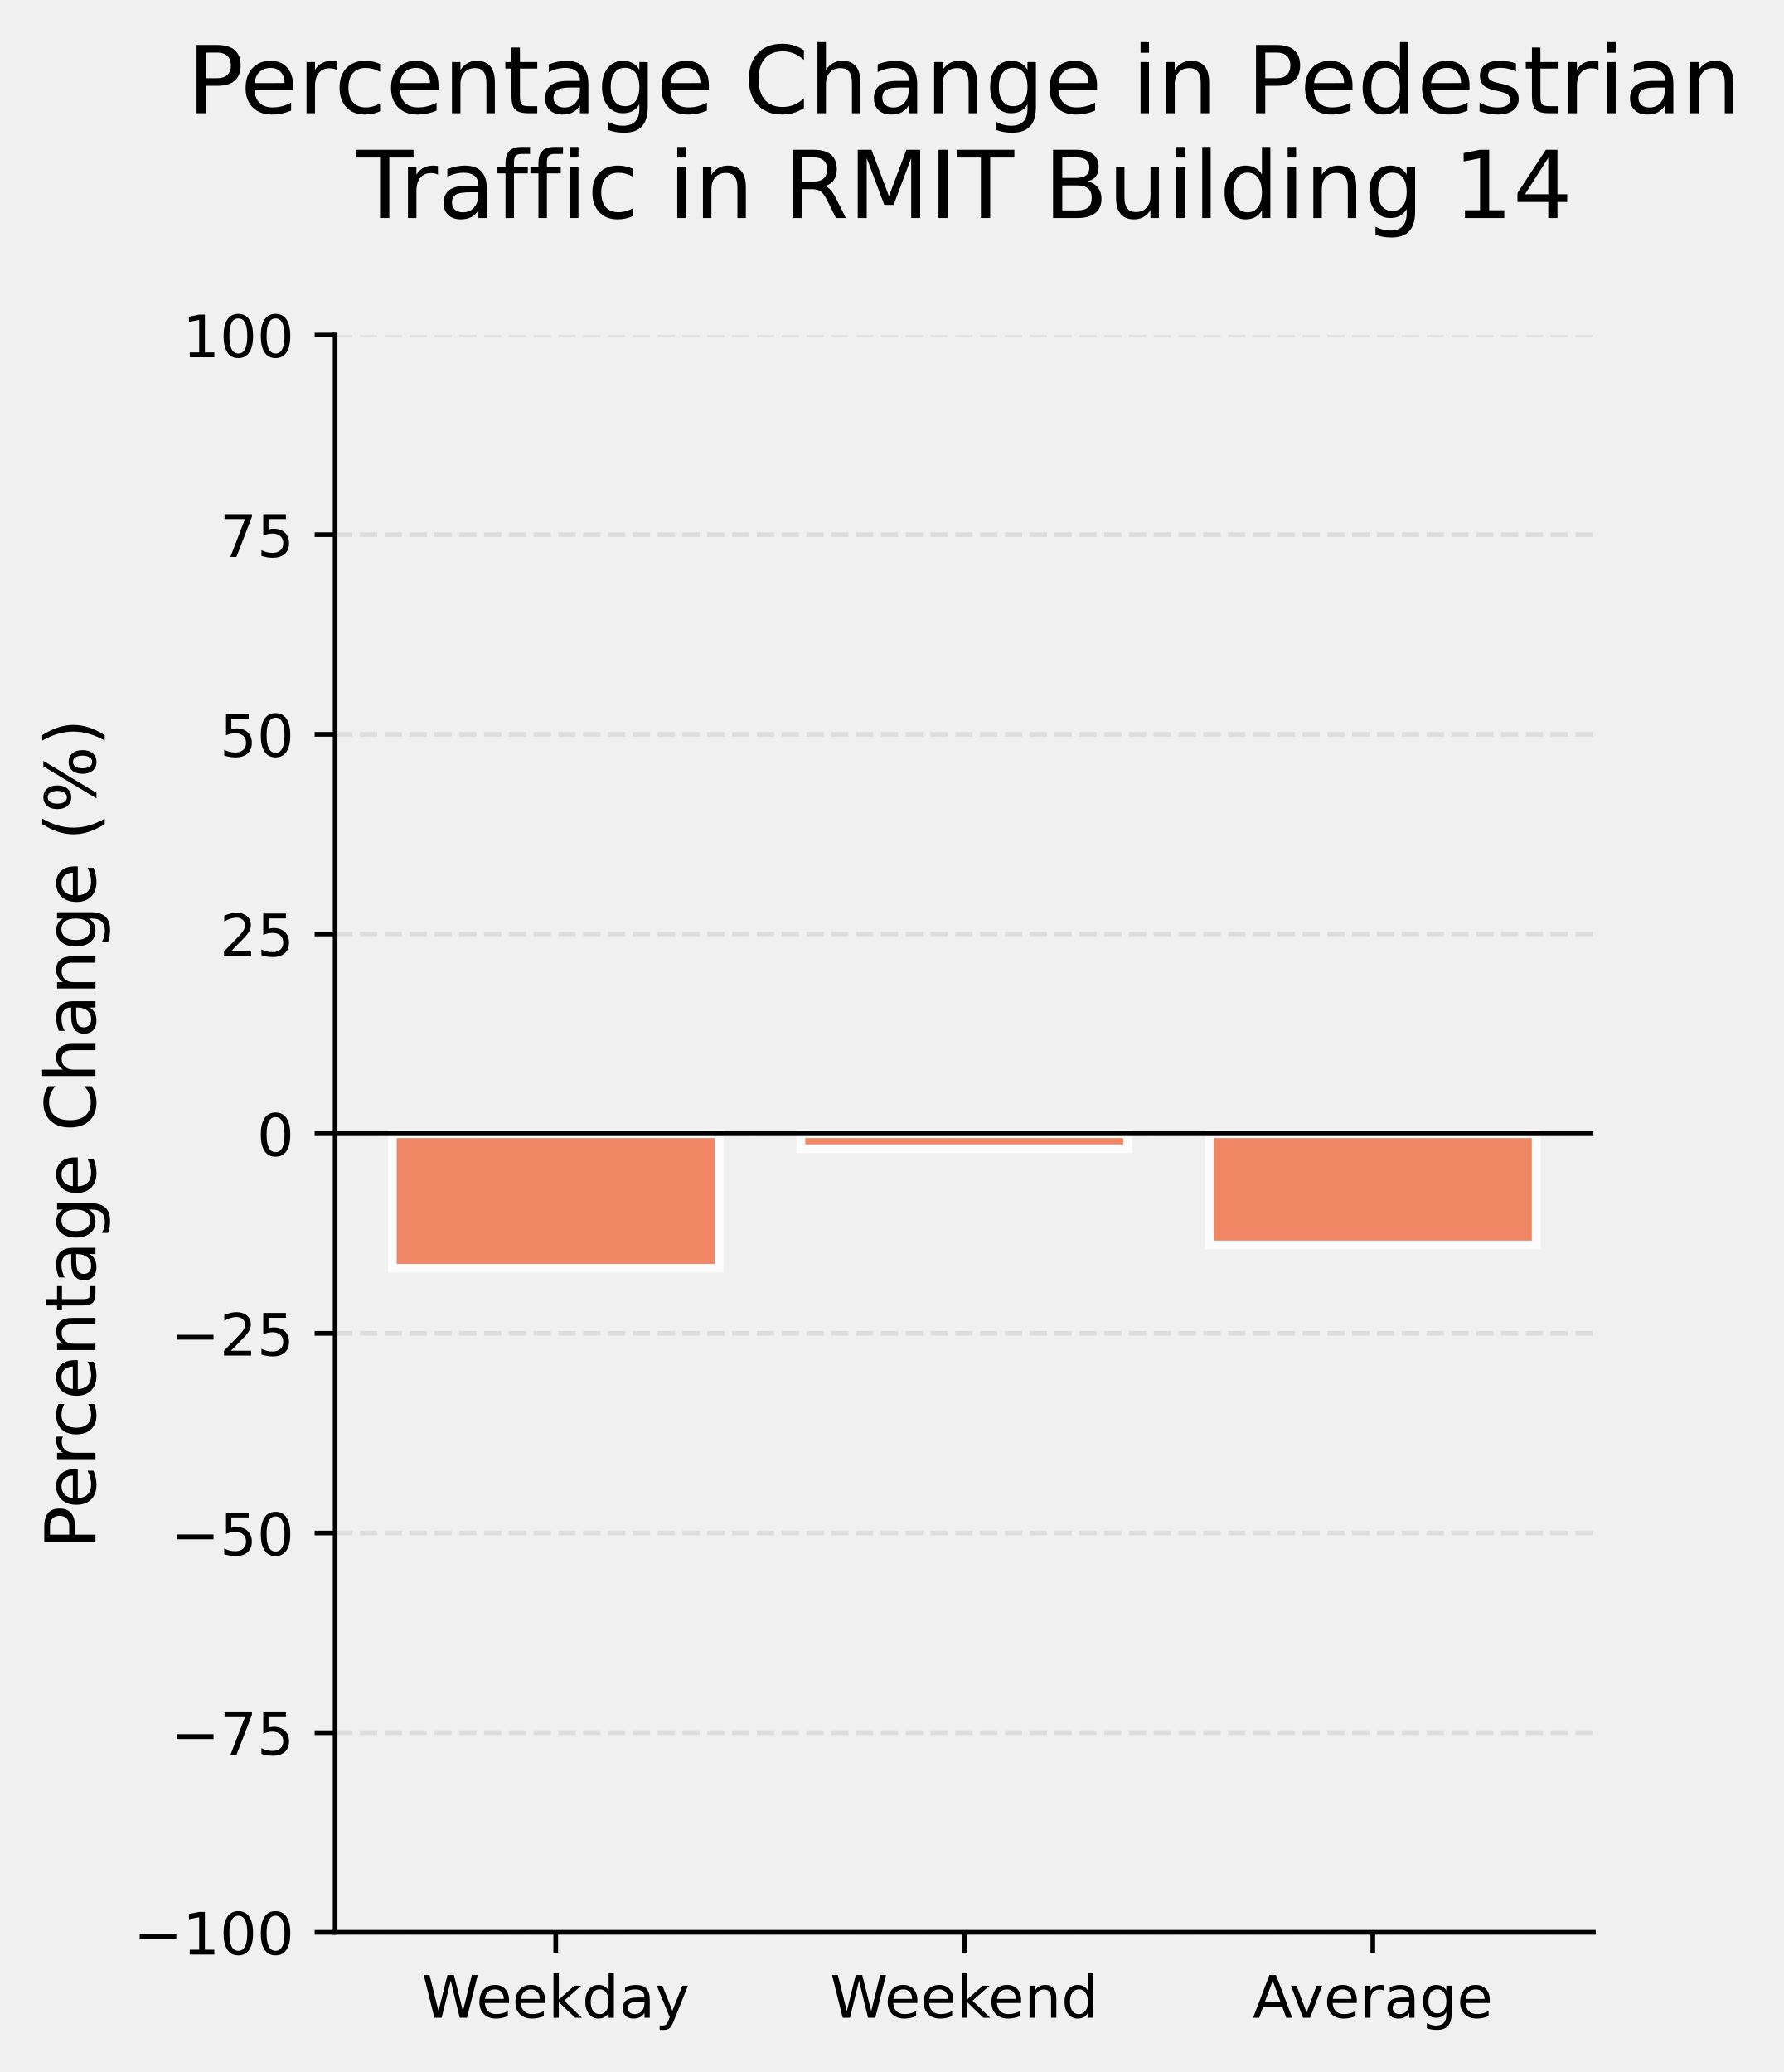
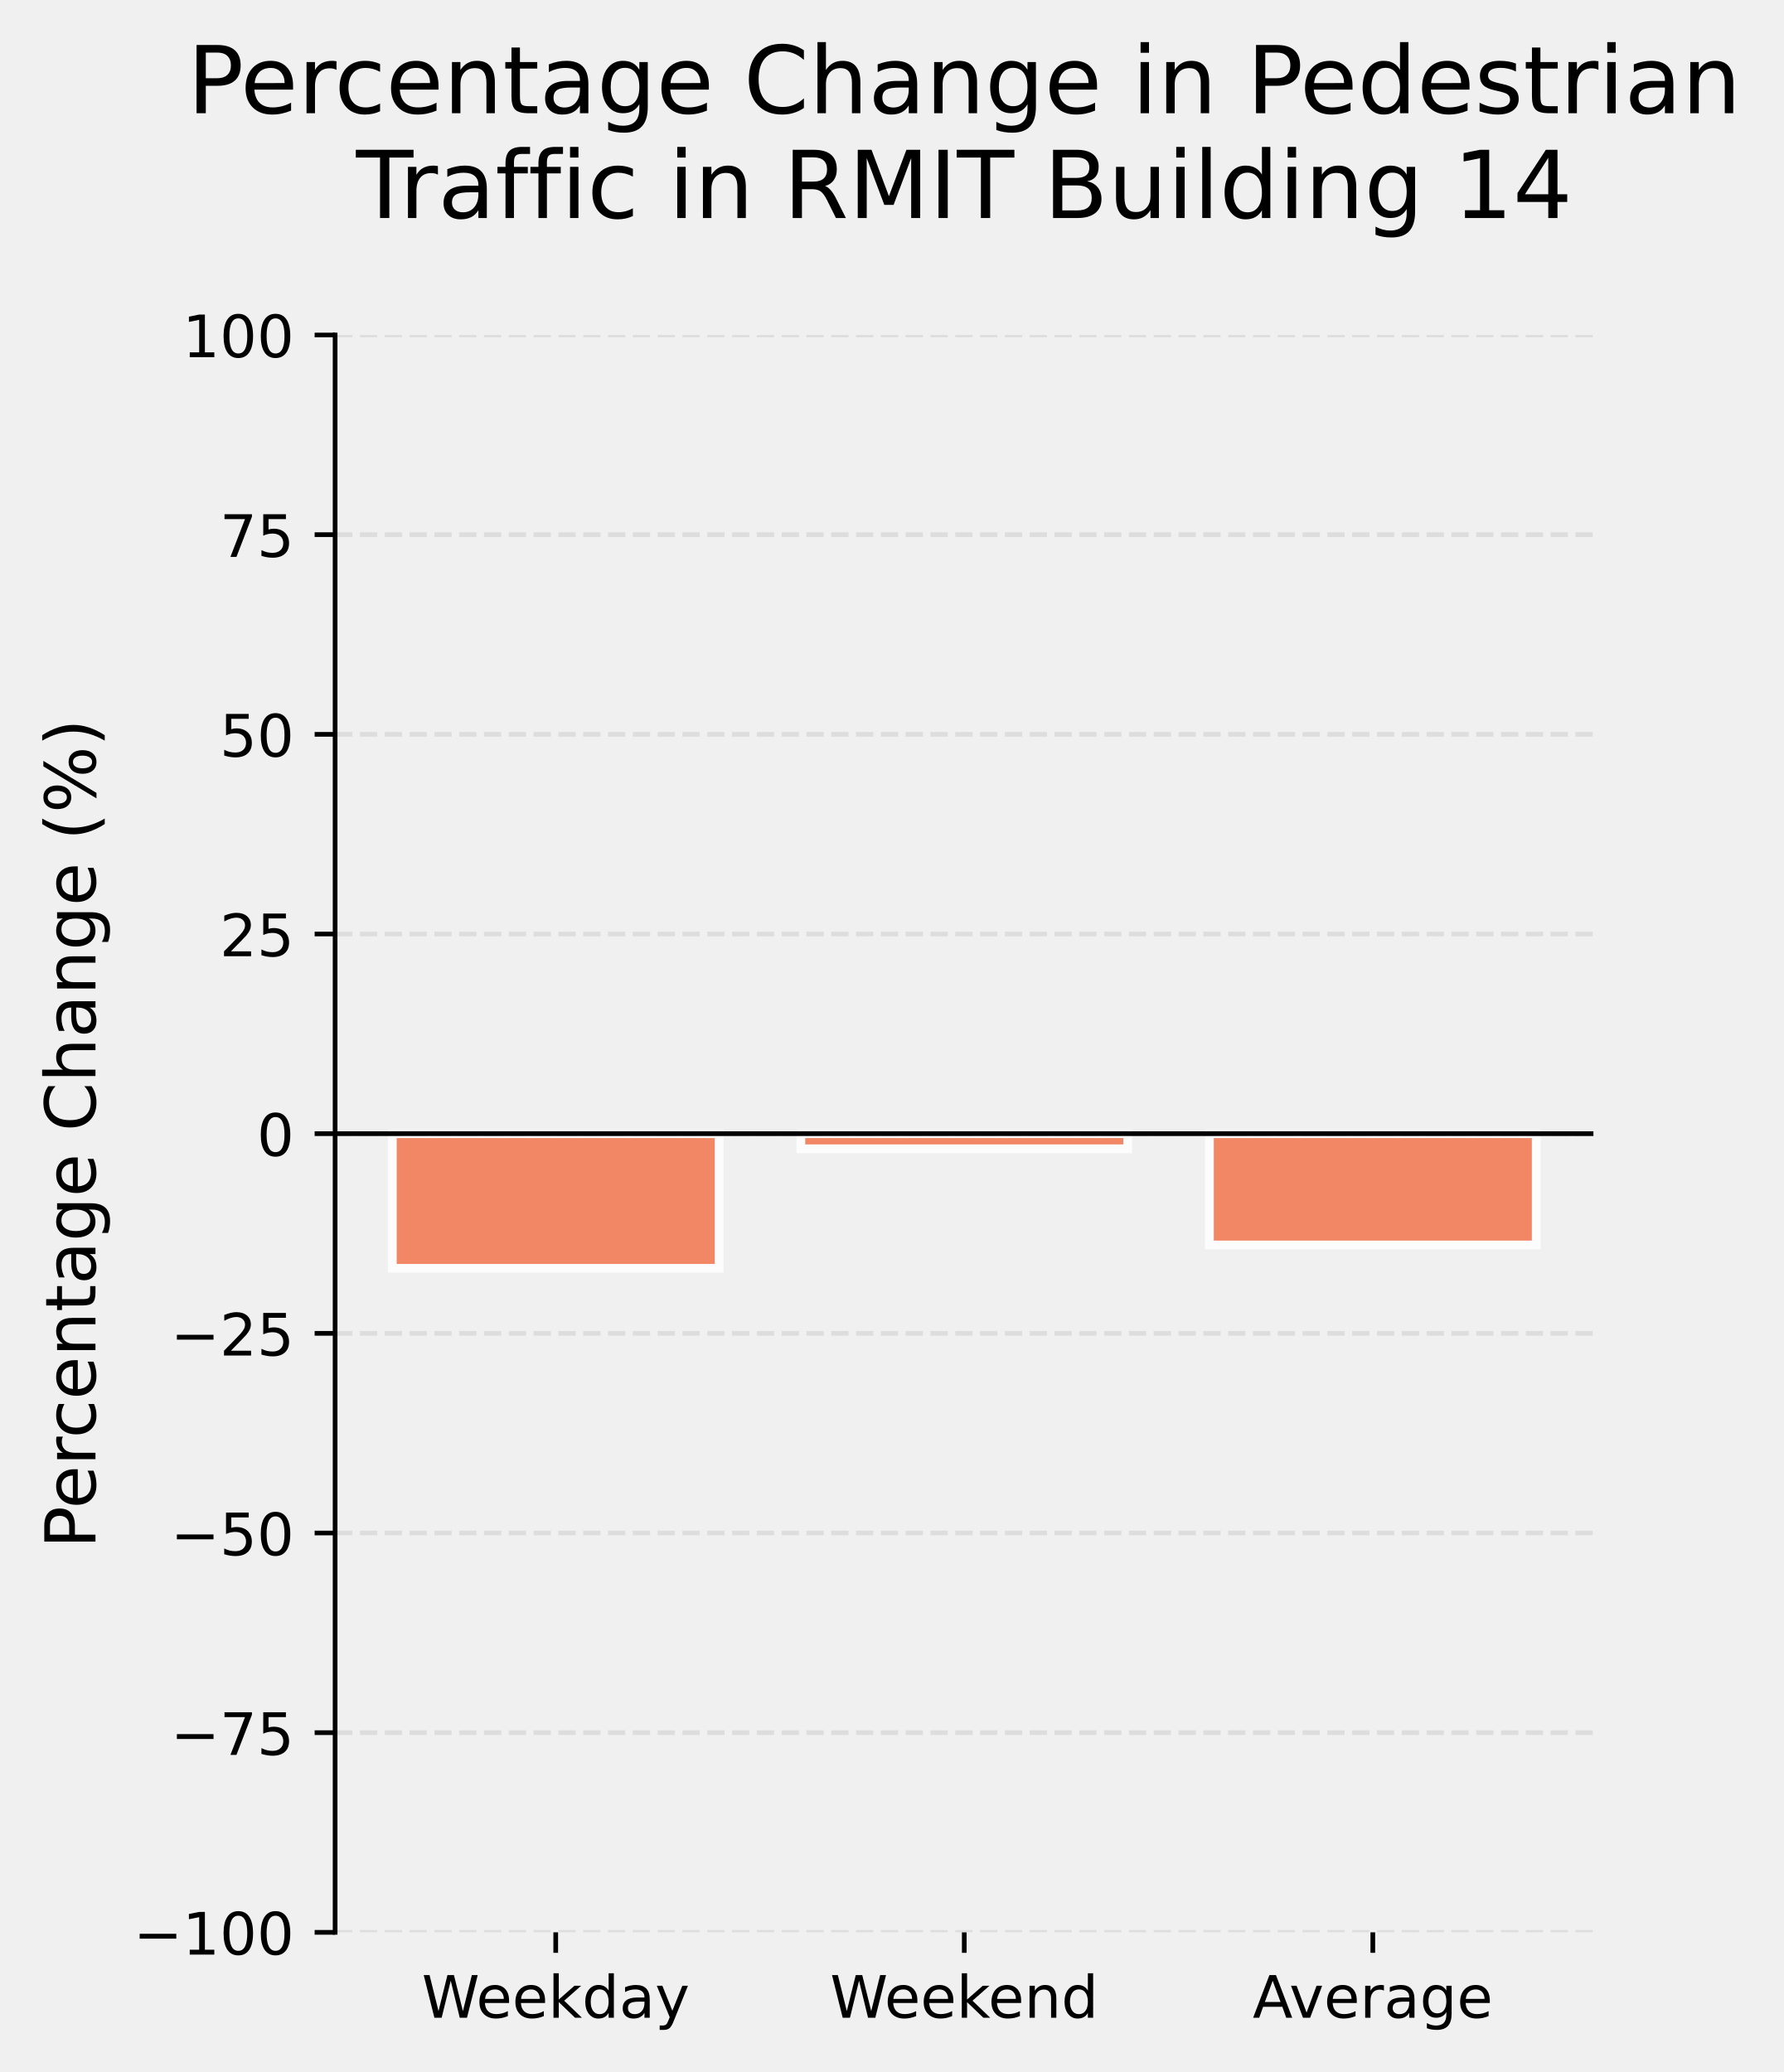
<svg xmlns="http://www.w3.org/2000/svg" xmlns:xlink="http://www.w3.org/1999/xlink" width="304.812pt" height="354.248pt" viewBox="0 0 304.812 354.248" version="1.1">
  <defs>
    <style type="text/css">*{stroke-linejoin: round; stroke-linecap: butt}</style>
  </defs>
  <g id="figure_1">
    <g id="patch_1">
      <path d="M 0 354.248  L 304.812 354.248  L 304.812 0  L 0 0  L 0 354.248  z " style="fill: none" />
    </g>
    <g id="axes_1">
      <g id="patch_2">
        <path d="M 57.281 330.37  L 272.361 330.37  L 272.361 57.274  L 57.281 57.274  L 57.281 330.37  z " style="fill: none" />
      </g>
      <g id="patch_3">
-         <path d="M 67.057 193.822  L 122.922 193.822  L 122.922 216.846  L 67.057 216.846  z " clip-path="url(#p6925638dcb)" style="fill: #f36d43; opacity: 0.8; stroke: #ffffff; stroke-width: 1.5; stroke-linejoin: miter" />
+         <path d="M 67.057 193.822  L 122.922 193.822  L 122.922 216.846  L 67.057 216.846  z " clip-path="url(#p569df33900)" style="fill: #f36d43; opacity: 0.8; stroke: #ffffff; stroke-width: 1.5; stroke-linejoin: miter" />
      </g>
      <g id="patch_4">
-         <path d="M 136.888 193.822  L 192.753 193.822  L 192.753 196.409  L 136.888 196.409  z " clip-path="url(#p6925638dcb)" style="fill: #f36d43; opacity: 0.8; stroke: #ffffff; stroke-width: 1.5; stroke-linejoin: miter" />
+         <path d="M 136.888 193.822  L 192.753 193.822  L 192.753 196.409  L 136.888 196.409  z " clip-path="url(#p569df33900)" style="fill: #f36d43; opacity: 0.8; stroke: #ffffff; stroke-width: 1.5; stroke-linejoin: miter" />
      </g>
      <g id="patch_5">
-         <path d="M 206.72 193.822  L 262.585 193.822  L 262.585 212.855  L 206.72 212.855  z " clip-path="url(#p6925638dcb)" style="fill: #f36d43; opacity: 0.8; stroke: #ffffff; stroke-width: 1.5; stroke-linejoin: miter" />
+         <path d="M 206.72 193.822  L 262.585 193.822  L 262.585 212.855  L 206.72 212.855  z " clip-path="url(#p569df33900)" style="fill: #f36d43; opacity: 0.8; stroke: #ffffff; stroke-width: 1.5; stroke-linejoin: miter" />
      </g>
      <g id="matplotlib.axis_1">
        <g id="xtick_1">
          <g id="line2d_1">
            <defs>
-               <path id="maba86b85f6" d="M 0 0  L 0 3.5  " style="stroke: #000000; stroke-width: 0.8" />
+               <path id="madbedd175a" d="M 0 0  L 0 3.5  " style="stroke: #000000; stroke-width: 0.8" />
            </defs>
            <g>
-               <use xlink:href="#maba86b85f6" x="94.99" y="330.37" style="stroke: #000000; stroke-width: 0.8" />
+               <use xlink:href="#madbedd175a" x="94.99" y="330.37" style="stroke: #000000; stroke-width: 0.8" />
            </g>
          </g>
          <g id="text_1">
            <g transform="translate(72.09368 344.9684) scale(0.1 -0.1)">
              <defs>
                <path id="DejaVuSans-57" d="M 213 4666  L 850 4666  L 1831 722  L 2809 4666  L 3519 4666  L 4500 722  L 5478 4666  L 6119 4666  L 4947 0  L 4153 0  L 3169 4050  L 2175 0  L 1381 0  L 213 4666  z " transform="scale(0.015625)" />
                <path id="DejaVuSans-65" d="M 3597 1894  L 3597 1613  L 953 1613  Q 991 1019 1311 708  Q 1631 397 2203 397  Q 2534 397 2845 478  Q 3156 559 3463 722  L 3463 178  Q 3153 47 2828 -22  Q 2503 -91 2169 -91  Q 1331 -91 842 396  Q 353 884 353 1716  Q 353 2575 817 3079  Q 1281 3584 2069 3584  Q 2775 3584 3186 3129  Q 3597 2675 3597 1894  z M 3022 2063  Q 3016 2534 2758 2815  Q 2500 3097 2075 3097  Q 1594 3097 1305 2825  Q 1016 2553 972 2059  L 3022 2063  z " transform="scale(0.015625)" />
                <path id="DejaVuSans-6b" d="M 581 4863  L 1159 4863  L 1159 1991  L 2875 3500  L 3609 3500  L 1753 1863  L 3688 0  L 2938 0  L 1159 1709  L 1159 0  L 581 0  L 581 4863  z " transform="scale(0.015625)" />
                <path id="DejaVuSans-64" d="M 2906 2969  L 2906 4863  L 3481 4863  L 3481 0  L 2906 0  L 2906 525  Q 2725 213 2448 61  Q 2172 -91 1784 -91  Q 1150 -91 751 415  Q 353 922 353 1747  Q 353 2572 751 3078  Q 1150 3584 1784 3584  Q 2172 3584 2448 3432  Q 2725 3281 2906 2969  z M 947 1747  Q 947 1113 1208 752  Q 1469 391 1925 391  Q 2381 391 2643 752  Q 2906 1113 2906 1747  Q 2906 2381 2643 2742  Q 2381 3103 1925 3103  Q 1469 3103 1208 2742  Q 947 2381 947 1747  z " transform="scale(0.015625)" />
                <path id="DejaVuSans-61" d="M 2194 1759  Q 1497 1759 1228 1600  Q 959 1441 959 1056  Q 959 750 1161 570  Q 1363 391 1709 391  Q 2188 391 2477 730  Q 2766 1069 2766 1631  L 2766 1759  L 2194 1759  z M 3341 1997  L 3341 0  L 2766 0  L 2766 531  Q 2569 213 2275 61  Q 1981 -91 1556 -91  Q 1019 -91 701 211  Q 384 513 384 1019  Q 384 1609 779 1909  Q 1175 2209 1959 2209  L 2766 2209  L 2766 2266  Q 2766 2663 2505 2880  Q 2244 3097 1772 3097  Q 1472 3097 1187 3025  Q 903 2953 641 2809  L 641 3341  Q 956 3463 1253 3523  Q 1550 3584 1831 3584  Q 2591 3584 2966 3190  Q 3341 2797 3341 1997  z " transform="scale(0.015625)" />
                <path id="DejaVuSans-79" d="M 2059 -325  Q 1816 -950 1584 -1140  Q 1353 -1331 966 -1331  L 506 -1331  L 506 -850  L 844 -850  Q 1081 -850 1212 -737  Q 1344 -625 1503 -206  L 1606 56  L 191 3500  L 800 3500  L 1894 763  L 2988 3500  L 3597 3500  L 2059 -325  z " transform="scale(0.015625)" />
              </defs>
              <use xlink:href="#DejaVuSans-57" />
              <use xlink:href="#DejaVuSans-65" transform="translate(93.00195 0)" />
              <use xlink:href="#DejaVuSans-65" transform="translate(154.5254 0)" />
              <use xlink:href="#DejaVuSans-6b" transform="translate(216.0488 0)" />
              <use xlink:href="#DejaVuSans-64" transform="translate(273.959 0)" />
              <use xlink:href="#DejaVuSans-61" transform="translate(337.4355 0)" />
              <use xlink:href="#DejaVuSans-79" transform="translate(398.7148 0)" />
            </g>
          </g>
        </g>
        <g id="xtick_2">
          <g id="line2d_2">
            <g>
-               <use xlink:href="#maba86b85f6" x="164.821" y="330.37" style="stroke: #000000; stroke-width: 0.8" />
+               <use xlink:href="#madbedd175a" x="164.821" y="330.37" style="stroke: #000000; stroke-width: 0.8" />
            </g>
          </g>
          <g id="text_2">
            <g transform="translate(141.8842 344.9684) scale(0.1 -0.1)">
              <defs>
                <path id="DejaVuSans-6e" d="M 3513 2113  L 3513 0  L 2938 0  L 2938 2094  Q 2938 2591 2744 2837  Q 2550 3084 2163 3084  Q 1697 3084 1428 2787  Q 1159 2491 1159 1978  L 1159 0  L 581 0  L 581 3500  L 1159 3500  L 1159 2956  Q 1366 3272 1645 3428  Q 1925 3584 2291 3584  Q 2894 3584 3203 3211  Q 3513 2838 3513 2113  z " transform="scale(0.015625)" />
              </defs>
              <use xlink:href="#DejaVuSans-57" />
              <use xlink:href="#DejaVuSans-65" transform="translate(93.00195 0)" />
              <use xlink:href="#DejaVuSans-65" transform="translate(154.5254 0)" />
              <use xlink:href="#DejaVuSans-6b" transform="translate(216.0488 0)" />
              <use xlink:href="#DejaVuSans-65" transform="translate(270.334 0)" />
              <use xlink:href="#DejaVuSans-6e" transform="translate(331.8574 0)" />
              <use xlink:href="#DejaVuSans-64" transform="translate(395.2363 0)" />
            </g>
          </g>
        </g>
        <g id="xtick_3">
          <g id="line2d_3">
            <g>
-               <use xlink:href="#maba86b85f6" x="234.652" y="330.37" style="stroke: #000000; stroke-width: 0.8" />
+               <use xlink:href="#madbedd175a" x="234.652" y="330.37" style="stroke: #000000; stroke-width: 0.8" />
            </g>
          </g>
          <g id="text_3">
            <g transform="translate(214.1193 344.9684) scale(0.1 -0.1)">
              <defs>
                <path id="DejaVuSans-41" d="M 2188 4044  L 1331 1722  L 3047 1722  L 2188 4044  z M 1831 4666  L 2547 4666  L 4325 0  L 3669 0  L 3244 1197  L 1141 1197  L 716 0  L 50 0  L 1831 4666  z " transform="scale(0.015625)" />
                <path id="DejaVuSans-76" d="M 191 3500  L 800 3500  L 1894 563  L 2988 3500  L 3597 3500  L 2284 0  L 1503 0  L 191 3500  z " transform="scale(0.015625)" />
                <path id="DejaVuSans-72" d="M 2631 2963  Q 2534 3019 2420 3045  Q 2306 3072 2169 3072  Q 1681 3072 1420 2755  Q 1159 2438 1159 1844  L 1159 0  L 581 0  L 581 3500  L 1159 3500  L 1159 2956  Q 1341 3275 1631 3429  Q 1922 3584 2338 3584  Q 2397 3584 2469 3576  Q 2541 3569 2628 3553  L 2631 2963  z " transform="scale(0.015625)" />
                <path id="DejaVuSans-67" d="M 2906 1791  Q 2906 2416 2648 2759  Q 2391 3103 1925 3103  Q 1463 3103 1205 2759  Q 947 2416 947 1791  Q 947 1169 1205 825  Q 1463 481 1925 481  Q 2391 481 2648 825  Q 2906 1169 2906 1791  z M 3481 434  Q 3481 -459 3084 -895  Q 2688 -1331 1869 -1331  Q 1566 -1331 1297 -1286  Q 1028 -1241 775 -1147  L 775 -588  Q 1028 -725 1275 -790  Q 1522 -856 1778 -856  Q 2344 -856 2625 -561  Q 2906 -266 2906 331  L 2906 616  Q 2728 306 2450 153  Q 2172 0 1784 0  Q 1141 0 747 490  Q 353 981 353 1791  Q 353 2603 747 3093  Q 1141 3584 1784 3584  Q 2172 3584 2450 3431  Q 2728 3278 2906 2969  L 2906 3500  L 3481 3500  L 3481 434  z " transform="scale(0.015625)" />
              </defs>
              <use xlink:href="#DejaVuSans-41" />
              <use xlink:href="#DejaVuSans-76" transform="translate(62.5332 0)" />
              <use xlink:href="#DejaVuSans-65" transform="translate(121.7129 0)" />
              <use xlink:href="#DejaVuSans-72" transform="translate(183.2363 0)" />
              <use xlink:href="#DejaVuSans-61" transform="translate(224.3496 0)" />
              <use xlink:href="#DejaVuSans-67" transform="translate(285.6289 0)" />
              <use xlink:href="#DejaVuSans-65" transform="translate(349.1055 0)" />
            </g>
          </g>
        </g>
      </g>
      <g id="matplotlib.axis_2">
        <g id="ytick_1">
          <g id="line2d_4">
-             <path d="M 57.281 330.37  L 272.361 330.37  " clip-path="url(#p6925638dcb)" style="fill: none; stroke-dasharray: 2.96,1.28; stroke-dashoffset: 0; stroke: #b0b0b0; stroke-opacity: 0.3; stroke-width: 0.8" />
+             <path d="M 57.281 330.37  L 272.361 330.37  " clip-path="url(#p569df33900)" style="fill: none; stroke-dasharray: 2.96,1.28; stroke-dashoffset: 0; stroke: #b0b0b0; stroke-opacity: 0.3; stroke-width: 0.8" />
          </g>
          <g id="line2d_5">
            <defs>
-               <path id="m472224c304" d="M 0 0  L -3.5 0  " style="stroke: #000000; stroke-width: 0.8" />
+               <path id="m6a1f9d74fd" d="M 0 0  L -3.5 0  " style="stroke: #000000; stroke-width: 0.8" />
            </defs>
            <g>
-               <use xlink:href="#m472224c304" x="57.281" y="330.37" style="stroke: #000000; stroke-width: 0.8" />
+               <use xlink:href="#m6a1f9d74fd" x="57.281" y="330.37" style="stroke: #000000; stroke-width: 0.8" />
            </g>
          </g>
          <g id="text_4">
            <g transform="translate(22.81375 334.1692) scale(0.1 -0.1)">
              <defs>
                <path id="DejaVuSans-2212" d="M 678 2272  L 4684 2272  L 4684 1741  L 678 1741  L 678 2272  z " transform="scale(0.015625)" />
                <path id="DejaVuSans-31" d="M 794 531  L 1825 531  L 1825 4091  L 703 3866  L 703 4441  L 1819 4666  L 2450 4666  L 2450 531  L 3481 531  L 3481 0  L 794 0  L 794 531  z " transform="scale(0.015625)" />
                <path id="DejaVuSans-30" d="M 2034 4250  Q 1547 4250 1301 3770  Q 1056 3291 1056 2328  Q 1056 1369 1301 889  Q 1547 409 2034 409  Q 2525 409 2770 889  Q 3016 1369 3016 2328  Q 3016 3291 2770 3770  Q 2525 4250 2034 4250  z M 2034 4750  Q 2819 4750 3233 4129  Q 3647 3509 3647 2328  Q 3647 1150 3233 529  Q 2819 -91 2034 -91  Q 1250 -91 836 529  Q 422 1150 422 2328  Q 422 3509 836 4129  Q 1250 4750 2034 4750  z " transform="scale(0.015625)" />
              </defs>
              <use xlink:href="#DejaVuSans-2212" />
              <use xlink:href="#DejaVuSans-31" transform="translate(83.78906 0)" />
              <use xlink:href="#DejaVuSans-30" transform="translate(147.4121 0)" />
              <use xlink:href="#DejaVuSans-30" transform="translate(211.0352 0)" />
            </g>
          </g>
        </g>
        <g id="ytick_2">
          <g id="line2d_6">
-             <path d="M 57.281 296.233  L 272.361 296.233  " clip-path="url(#p6925638dcb)" style="fill: none; stroke-dasharray: 2.96,1.28; stroke-dashoffset: 0; stroke: #b0b0b0; stroke-opacity: 0.3; stroke-width: 0.8" />
+             <path d="M 57.281 296.233  L 272.361 296.233  " clip-path="url(#p569df33900)" style="fill: none; stroke-dasharray: 2.96,1.28; stroke-dashoffset: 0; stroke: #b0b0b0; stroke-opacity: 0.3; stroke-width: 0.8" />
          </g>
          <g id="line2d_7">
            <g>
-               <use xlink:href="#m472224c304" x="57.281" y="296.233" style="stroke: #000000; stroke-width: 0.8" />
+               <use xlink:href="#m6a1f9d74fd" x="57.281" y="296.233" style="stroke: #000000; stroke-width: 0.8" />
            </g>
          </g>
          <g id="text_5">
            <g transform="translate(29.17625 300.0322) scale(0.1 -0.1)">
              <defs>
                <path id="DejaVuSans-37" d="M 525 4666  L 3525 4666  L 3525 4397  L 1831 0  L 1172 0  L 2766 4134  L 525 4134  L 525 4666  z " transform="scale(0.015625)" />
                <path id="DejaVuSans-35" d="M 691 4666  L 3169 4666  L 3169 4134  L 1269 4134  L 1269 2991  Q 1406 3038 1543 3061  Q 1681 3084 1819 3084  Q 2600 3084 3056 2656  Q 3513 2228 3513 1497  Q 3513 744 3044 326  Q 2575 -91 1722 -91  Q 1428 -91 1123 -41  Q 819 9 494 109  L 494 744  Q 775 591 1075 516  Q 1375 441 1709 441  Q 2250 441 2565 725  Q 2881 1009 2881 1497  Q 2881 1984 2565 2268  Q 2250 2553 1709 2553  Q 1456 2553 1204 2497  Q 953 2441 691 2322  L 691 4666  z " transform="scale(0.015625)" />
              </defs>
              <use xlink:href="#DejaVuSans-2212" />
              <use xlink:href="#DejaVuSans-37" transform="translate(83.78906 0)" />
              <use xlink:href="#DejaVuSans-35" transform="translate(147.4121 0)" />
            </g>
          </g>
        </g>
        <g id="ytick_3">
          <g id="line2d_8">
-             <path d="M 57.281 262.096  L 272.361 262.096  " clip-path="url(#p6925638dcb)" style="fill: none; stroke-dasharray: 2.96,1.28; stroke-dashoffset: 0; stroke: #b0b0b0; stroke-opacity: 0.3; stroke-width: 0.8" />
+             <path d="M 57.281 262.096  L 272.361 262.096  " clip-path="url(#p569df33900)" style="fill: none; stroke-dasharray: 2.96,1.28; stroke-dashoffset: 0; stroke: #b0b0b0; stroke-opacity: 0.3; stroke-width: 0.8" />
          </g>
          <g id="line2d_9">
            <g>
-               <use xlink:href="#m472224c304" x="57.281" y="262.096" style="stroke: #000000; stroke-width: 0.8" />
+               <use xlink:href="#m6a1f9d74fd" x="57.281" y="262.096" style="stroke: #000000; stroke-width: 0.8" />
            </g>
          </g>
          <g id="text_6">
            <g transform="translate(29.17625 265.8952) scale(0.1 -0.1)">
              <use xlink:href="#DejaVuSans-2212" />
              <use xlink:href="#DejaVuSans-35" transform="translate(83.78906 0)" />
              <use xlink:href="#DejaVuSans-30" transform="translate(147.4121 0)" />
            </g>
          </g>
        </g>
        <g id="ytick_4">
          <g id="line2d_10">
-             <path d="M 57.281 227.959  L 272.361 227.959  " clip-path="url(#p6925638dcb)" style="fill: none; stroke-dasharray: 2.96,1.28; stroke-dashoffset: 0; stroke: #b0b0b0; stroke-opacity: 0.3; stroke-width: 0.8" />
+             <path d="M 57.281 227.959  L 272.361 227.959  " clip-path="url(#p569df33900)" style="fill: none; stroke-dasharray: 2.96,1.28; stroke-dashoffset: 0; stroke: #b0b0b0; stroke-opacity: 0.3; stroke-width: 0.8" />
          </g>
          <g id="line2d_11">
            <g>
-               <use xlink:href="#m472224c304" x="57.281" y="227.959" style="stroke: #000000; stroke-width: 0.8" />
+               <use xlink:href="#m6a1f9d74fd" x="57.281" y="227.959" style="stroke: #000000; stroke-width: 0.8" />
            </g>
          </g>
          <g id="text_7">
            <g transform="translate(29.17625 231.7582) scale(0.1 -0.1)">
              <defs>
                <path id="DejaVuSans-32" d="M 1228 531  L 3431 531  L 3431 0  L 469 0  L 469 531  Q 828 903 1448 1529  Q 2069 2156 2228 2338  Q 2531 2678 2651 2914  Q 2772 3150 2772 3378  Q 2772 3750 2511 3984  Q 2250 4219 1831 4219  Q 1534 4219 1204 4116  Q 875 4013 500 3803  L 500 4441  Q 881 4594 1212 4672  Q 1544 4750 1819 4750  Q 2544 4750 2975 4387  Q 3406 4025 3406 3419  Q 3406 3131 3298 2873  Q 3191 2616 2906 2266  Q 2828 2175 2409 1742  Q 1991 1309 1228 531  z " transform="scale(0.015625)" />
              </defs>
              <use xlink:href="#DejaVuSans-2212" />
              <use xlink:href="#DejaVuSans-32" transform="translate(83.78906 0)" />
              <use xlink:href="#DejaVuSans-35" transform="translate(147.4121 0)" />
            </g>
          </g>
        </g>
        <g id="ytick_5">
          <g id="line2d_12">
-             <path d="M 57.281 193.822  L 272.361 193.822  " clip-path="url(#p6925638dcb)" style="fill: none; stroke-dasharray: 2.96,1.28; stroke-dashoffset: 0; stroke: #b0b0b0; stroke-opacity: 0.3; stroke-width: 0.8" />
+             <path d="M 57.281 193.822  L 272.361 193.822  " clip-path="url(#p569df33900)" style="fill: none; stroke-dasharray: 2.96,1.28; stroke-dashoffset: 0; stroke: #b0b0b0; stroke-opacity: 0.3; stroke-width: 0.8" />
          </g>
          <g id="line2d_13">
            <g>
-               <use xlink:href="#m472224c304" x="57.281" y="193.822" style="stroke: #000000; stroke-width: 0.8" />
+               <use xlink:href="#m6a1f9d74fd" x="57.281" y="193.822" style="stroke: #000000; stroke-width: 0.8" />
            </g>
          </g>
          <g id="text_8">
            <g transform="translate(43.91844 197.6212) scale(0.1 -0.1)">
              <use xlink:href="#DejaVuSans-30" />
            </g>
          </g>
        </g>
        <g id="ytick_6">
          <g id="line2d_14">
-             <path d="M 57.281 159.685  L 272.361 159.685  " clip-path="url(#p6925638dcb)" style="fill: none; stroke-dasharray: 2.96,1.28; stroke-dashoffset: 0; stroke: #b0b0b0; stroke-opacity: 0.3; stroke-width: 0.8" />
+             <path d="M 57.281 159.685  L 272.361 159.685  " clip-path="url(#p569df33900)" style="fill: none; stroke-dasharray: 2.96,1.28; stroke-dashoffset: 0; stroke: #b0b0b0; stroke-opacity: 0.3; stroke-width: 0.8" />
          </g>
          <g id="line2d_15">
            <g>
-               <use xlink:href="#m472224c304" x="57.281" y="159.685" style="stroke: #000000; stroke-width: 0.8" />
+               <use xlink:href="#m6a1f9d74fd" x="57.281" y="159.685" style="stroke: #000000; stroke-width: 0.8" />
            </g>
          </g>
          <g id="text_9">
            <g transform="translate(37.55594 163.4842) scale(0.1 -0.1)">
              <use xlink:href="#DejaVuSans-32" />
              <use xlink:href="#DejaVuSans-35" transform="translate(63.62305 0)" />
            </g>
          </g>
        </g>
        <g id="ytick_7">
          <g id="line2d_16">
-             <path d="M 57.281 125.548  L 272.361 125.548  " clip-path="url(#p6925638dcb)" style="fill: none; stroke-dasharray: 2.96,1.28; stroke-dashoffset: 0; stroke: #b0b0b0; stroke-opacity: 0.3; stroke-width: 0.8" />
+             <path d="M 57.281 125.548  L 272.361 125.548  " clip-path="url(#p569df33900)" style="fill: none; stroke-dasharray: 2.96,1.28; stroke-dashoffset: 0; stroke: #b0b0b0; stroke-opacity: 0.3; stroke-width: 0.8" />
          </g>
          <g id="line2d_17">
            <g>
-               <use xlink:href="#m472224c304" x="57.281" y="125.548" style="stroke: #000000; stroke-width: 0.8" />
+               <use xlink:href="#m6a1f9d74fd" x="57.281" y="125.548" style="stroke: #000000; stroke-width: 0.8" />
            </g>
          </g>
          <g id="text_10">
            <g transform="translate(37.55594 129.3472) scale(0.1 -0.1)">
              <use xlink:href="#DejaVuSans-35" />
              <use xlink:href="#DejaVuSans-30" transform="translate(63.62305 0)" />
            </g>
          </g>
        </g>
        <g id="ytick_8">
          <g id="line2d_18">
-             <path d="M 57.281 91.411  L 272.361 91.411  " clip-path="url(#p6925638dcb)" style="fill: none; stroke-dasharray: 2.96,1.28; stroke-dashoffset: 0; stroke: #b0b0b0; stroke-opacity: 0.3; stroke-width: 0.8" />
+             <path d="M 57.281 91.411  L 272.361 91.411  " clip-path="url(#p569df33900)" style="fill: none; stroke-dasharray: 2.96,1.28; stroke-dashoffset: 0; stroke: #b0b0b0; stroke-opacity: 0.3; stroke-width: 0.8" />
          </g>
          <g id="line2d_19">
            <g>
-               <use xlink:href="#m472224c304" x="57.281" y="91.411" style="stroke: #000000; stroke-width: 0.8" />
+               <use xlink:href="#m6a1f9d74fd" x="57.281" y="91.411" style="stroke: #000000; stroke-width: 0.8" />
            </g>
          </g>
          <g id="text_11">
            <g transform="translate(37.55594 95.21022) scale(0.1 -0.1)">
              <use xlink:href="#DejaVuSans-37" />
              <use xlink:href="#DejaVuSans-35" transform="translate(63.62305 0)" />
            </g>
          </g>
        </g>
        <g id="ytick_9">
          <g id="line2d_20">
-             <path d="M 57.281 57.274  L 272.361 57.274  " clip-path="url(#p6925638dcb)" style="fill: none; stroke-dasharray: 2.96,1.28; stroke-dashoffset: 0; stroke: #b0b0b0; stroke-opacity: 0.3; stroke-width: 0.8" />
+             <path d="M 57.281 57.274  L 272.361 57.274  " clip-path="url(#p569df33900)" style="fill: none; stroke-dasharray: 2.96,1.28; stroke-dashoffset: 0; stroke: #b0b0b0; stroke-opacity: 0.3; stroke-width: 0.8" />
          </g>
          <g id="line2d_21">
            <g>
-               <use xlink:href="#m472224c304" x="57.281" y="57.274" style="stroke: #000000; stroke-width: 0.8" />
+               <use xlink:href="#m6a1f9d74fd" x="57.281" y="57.274" style="stroke: #000000; stroke-width: 0.8" />
            </g>
          </g>
          <g id="text_12">
            <g transform="translate(31.19344 61.07322) scale(0.1 -0.1)">
              <use xlink:href="#DejaVuSans-31" />
              <use xlink:href="#DejaVuSans-30" transform="translate(63.62305 0)" />
              <use xlink:href="#DejaVuSans-30" transform="translate(127.2461 0)" />
            </g>
          </g>
        </g>
        <g id="text_13">
          <g transform="translate(16.31812 264.7382) rotate(-90) scale(0.12 -0.12)">
            <defs>
              <path id="DejaVuSans-50" d="M 1259 4147  L 1259 2394  L 2053 2394  Q 2494 2394 2734 2622  Q 2975 2850 2975 3272  Q 2975 3691 2734 3919  Q 2494 4147 2053 4147  L 1259 4147  z M 628 4666  L 2053 4666  Q 2838 4666 3239 4311  Q 3641 3956 3641 3272  Q 3641 2581 3239 2228  Q 2838 1875 2053 1875  L 1259 1875  L 1259 0  L 628 0  L 628 4666  z " transform="scale(0.015625)" />
              <path id="DejaVuSans-63" d="M 3122 3366  L 3122 2828  Q 2878 2963 2633 3030  Q 2388 3097 2138 3097  Q 1578 3097 1268 2742  Q 959 2388 959 1747  Q 959 1106 1268 751  Q 1578 397 2138 397  Q 2388 397 2633 464  Q 2878 531 3122 666  L 3122 134  Q 2881 22 2623 -34  Q 2366 -91 2075 -91  Q 1284 -91 818 406  Q 353 903 353 1747  Q 353 2603 823 3093  Q 1294 3584 2113 3584  Q 2378 3584 2631 3529  Q 2884 3475 3122 3366  z " transform="scale(0.015625)" />
              <path id="DejaVuSans-74" d="M 1172 4494  L 1172 3500  L 2356 3500  L 2356 3053  L 1172 3053  L 1172 1153  Q 1172 725 1289 603  Q 1406 481 1766 481  L 2356 481  L 2356 0  L 1766 0  Q 1100 0 847 248  Q 594 497 594 1153  L 594 3053  L 172 3053  L 172 3500  L 594 3500  L 594 4494  L 1172 4494  z " transform="scale(0.015625)" />
              <path id="DejaVuSans-20" transform="scale(0.015625)" />
              <path id="DejaVuSans-43" d="M 4122 4306  L 4122 3641  Q 3803 3938 3442 4084  Q 3081 4231 2675 4231  Q 1875 4231 1450 3742  Q 1025 3253 1025 2328  Q 1025 1406 1450 917  Q 1875 428 2675 428  Q 3081 428 3442 575  Q 3803 722 4122 1019  L 4122 359  Q 3791 134 3420 21  Q 3050 -91 2638 -91  Q 1578 -91 968 557  Q 359 1206 359 2328  Q 359 3453 968 4101  Q 1578 4750 2638 4750  Q 3056 4750 3426 4639  Q 3797 4528 4122 4306  z " transform="scale(0.015625)" />
              <path id="DejaVuSans-68" d="M 3513 2113  L 3513 0  L 2938 0  L 2938 2094  Q 2938 2591 2744 2837  Q 2550 3084 2163 3084  Q 1697 3084 1428 2787  Q 1159 2491 1159 1978  L 1159 0  L 581 0  L 581 4863  L 1159 4863  L 1159 2956  Q 1366 3272 1645 3428  Q 1925 3584 2291 3584  Q 2894 3584 3203 3211  Q 3513 2838 3513 2113  z " transform="scale(0.015625)" />
              <path id="DejaVuSans-28" d="M 1984 4856  Q 1566 4138 1362 3434  Q 1159 2731 1159 2009  Q 1159 1288 1364 580  Q 1569 -128 1984 -844  L 1484 -844  Q 1016 -109 783 600  Q 550 1309 550 2009  Q 550 2706 781 3412  Q 1013 4119 1484 4856  L 1984 4856  z " transform="scale(0.015625)" />
              <path id="DejaVuSans-25" d="M 4653 2053  Q 4381 2053 4226 1822  Q 4072 1591 4072 1178  Q 4072 772 4226 539  Q 4381 306 4653 306  Q 4919 306 5073 539  Q 5228 772 5228 1178  Q 5228 1588 5073 1820  Q 4919 2053 4653 2053  z M 4653 2450  Q 5147 2450 5437 2106  Q 5728 1763 5728 1178  Q 5728 594 5436 251  Q 5144 -91 4653 -91  Q 4153 -91 3862 251  Q 3572 594 3572 1178  Q 3572 1766 3864 2108  Q 4156 2450 4653 2450  z M 1428 4353  Q 1159 4353 1004 4120  Q 850 3888 850 3481  Q 850 3069 1003 2837  Q 1156 2606 1428 2606  Q 1700 2606 1854 2837  Q 2009 3069 2009 3481  Q 2009 3884 1853 4118  Q 1697 4353 1428 4353  z M 4250 4750  L 4750 4750  L 1831 -91  L 1331 -91  L 4250 4750  z M 1428 4750  Q 1922 4750 2215 4408  Q 2509 4066 2509 3481  Q 2509 2891 2217 2550  Q 1925 2209 1428 2209  Q 931 2209 642 2551  Q 353 2894 353 3481  Q 353 4063 643 4406  Q 934 4750 1428 4750  z " transform="scale(0.015625)" />
              <path id="DejaVuSans-29" d="M 513 4856  L 1013 4856  Q 1481 4119 1714 3412  Q 1947 2706 1947 2009  Q 1947 1309 1714 600  Q 1481 -109 1013 -844  L 513 -844  Q 928 -128 1133 580  Q 1338 1288 1338 2009  Q 1338 2731 1133 3434  Q 928 4138 513 4856  z " transform="scale(0.015625)" />
            </defs>
            <use xlink:href="#DejaVuSans-50" />
            <use xlink:href="#DejaVuSans-65" transform="translate(56.67773 0)" />
            <use xlink:href="#DejaVuSans-72" transform="translate(118.2012 0)" />
            <use xlink:href="#DejaVuSans-63" transform="translate(157.0645 0)" />
            <use xlink:href="#DejaVuSans-65" transform="translate(212.0449 0)" />
            <use xlink:href="#DejaVuSans-6e" transform="translate(273.5684 0)" />
            <use xlink:href="#DejaVuSans-74" transform="translate(336.9473 0)" />
            <use xlink:href="#DejaVuSans-61" transform="translate(376.1562 0)" />
            <use xlink:href="#DejaVuSans-67" transform="translate(437.4355 0)" />
            <use xlink:href="#DejaVuSans-65" transform="translate(500.9121 0)" />
            <use xlink:href="#DejaVuSans-20" transform="translate(562.4355 0)" />
            <use xlink:href="#DejaVuSans-43" transform="translate(594.2227 0)" />
            <use xlink:href="#DejaVuSans-68" transform="translate(664.0469 0)" />
            <use xlink:href="#DejaVuSans-61" transform="translate(727.4258 0)" />
            <use xlink:href="#DejaVuSans-6e" transform="translate(788.7051 0)" />
            <use xlink:href="#DejaVuSans-67" transform="translate(852.084 0)" />
            <use xlink:href="#DejaVuSans-65" transform="translate(915.5605 0)" />
            <use xlink:href="#DejaVuSans-20" transform="translate(977.084 0)" />
            <use xlink:href="#DejaVuSans-28" transform="translate(1008.871 0)" />
            <use xlink:href="#DejaVuSans-25" transform="translate(1047.885 0)" />
            <use xlink:href="#DejaVuSans-29" transform="translate(1142.904 0)" />
          </g>
        </g>
      </g>
      <g id="line2d_22">
-         <path d="M 57.281 193.822  L 272.361 193.822  " clip-path="url(#p6925638dcb)" style="fill: none; stroke: #000000; stroke-width: 0.8; stroke-linecap: square" />
+         <path d="M 57.281 193.822  L 272.361 193.822  " clip-path="url(#p569df33900)" style="fill: none; stroke: #000000; stroke-width: 0.8; stroke-linecap: square" />
      </g>
      <g id="patch_6">
        <path d="M 57.281 330.37  L 57.281 57.274  " style="fill: none; stroke: #000000; stroke-width: 0.8; stroke-linejoin: miter; stroke-linecap: square" />
-       </g>
-       <g id="patch_7">
-         <path d="M 57.281 330.37  L 272.361 330.37  " style="fill: none; stroke: #000000; stroke-width: 0.8; stroke-linejoin: miter; stroke-linecap: square" />
      </g>
      <g id="text_14">
        <g transform="translate(32.02969 19.3575) scale(0.16 -0.16)">
          <defs>
            <path id="DejaVuSans-69" d="M 603 3500  L 1178 3500  L 1178 0  L 603 0  L 603 3500  z M 603 4863  L 1178 4863  L 1178 4134  L 603 4134  L 603 4863  z " transform="scale(0.015625)" />
            <path id="DejaVuSans-73" d="M 2834 3397  L 2834 2853  Q 2591 2978 2328 3040  Q 2066 3103 1784 3103  Q 1356 3103 1142 2972  Q 928 2841 928 2578  Q 928 2378 1081 2264  Q 1234 2150 1697 2047  L 1894 2003  Q 2506 1872 2764 1633  Q 3022 1394 3022 966  Q 3022 478 2636 193  Q 2250 -91 1575 -91  Q 1294 -91 989 -36  Q 684 19 347 128  L 347 722  Q 666 556 975 473  Q 1284 391 1588 391  Q 1994 391 2212 530  Q 2431 669 2431 922  Q 2431 1156 2273 1281  Q 2116 1406 1581 1522  L 1381 1569  Q 847 1681 609 1914  Q 372 2147 372 2553  Q 372 3047 722 3315  Q 1072 3584 1716 3584  Q 2034 3584 2315 3537  Q 2597 3491 2834 3397  z " transform="scale(0.015625)" />
          </defs>
          <use xlink:href="#DejaVuSans-50" />
          <use xlink:href="#DejaVuSans-65" transform="translate(56.67773 0)" />
          <use xlink:href="#DejaVuSans-72" transform="translate(118.2012 0)" />
          <use xlink:href="#DejaVuSans-63" transform="translate(157.0645 0)" />
          <use xlink:href="#DejaVuSans-65" transform="translate(212.0449 0)" />
          <use xlink:href="#DejaVuSans-6e" transform="translate(273.5684 0)" />
          <use xlink:href="#DejaVuSans-74" transform="translate(336.9473 0)" />
          <use xlink:href="#DejaVuSans-61" transform="translate(376.1562 0)" />
          <use xlink:href="#DejaVuSans-67" transform="translate(437.4355 0)" />
          <use xlink:href="#DejaVuSans-65" transform="translate(500.9121 0)" />
          <use xlink:href="#DejaVuSans-20" transform="translate(562.4355 0)" />
          <use xlink:href="#DejaVuSans-43" transform="translate(594.2227 0)" />
          <use xlink:href="#DejaVuSans-68" transform="translate(664.0469 0)" />
          <use xlink:href="#DejaVuSans-61" transform="translate(727.4258 0)" />
          <use xlink:href="#DejaVuSans-6e" transform="translate(788.7051 0)" />
          <use xlink:href="#DejaVuSans-67" transform="translate(852.084 0)" />
          <use xlink:href="#DejaVuSans-65" transform="translate(915.5605 0)" />
          <use xlink:href="#DejaVuSans-20" transform="translate(977.084 0)" />
          <use xlink:href="#DejaVuSans-69" transform="translate(1008.871 0)" />
          <use xlink:href="#DejaVuSans-6e" transform="translate(1036.654 0)" />
          <use xlink:href="#DejaVuSans-20" transform="translate(1100.033 0)" />
          <use xlink:href="#DejaVuSans-50" transform="translate(1131.82 0)" />
          <use xlink:href="#DejaVuSans-65" transform="translate(1188.498 0)" />
          <use xlink:href="#DejaVuSans-64" transform="translate(1250.021 0)" />
          <use xlink:href="#DejaVuSans-65" transform="translate(1313.498 0)" />
          <use xlink:href="#DejaVuSans-73" transform="translate(1375.021 0)" />
          <use xlink:href="#DejaVuSans-74" transform="translate(1427.121 0)" />
          <use xlink:href="#DejaVuSans-72" transform="translate(1466.33 0)" />
          <use xlink:href="#DejaVuSans-69" transform="translate(1507.443 0)" />
          <use xlink:href="#DejaVuSans-61" transform="translate(1535.227 0)" />
          <use xlink:href="#DejaVuSans-6e" transform="translate(1596.506 0)" />
        </g>
        <g transform="translate(60.86594 37.274) scale(0.16 -0.16)">
          <defs>
            <path id="DejaVuSans-54" d="M -19 4666  L 3928 4666  L 3928 4134  L 2272 4134  L 2272 0  L 1638 0  L 1638 4134  L -19 4134  L -19 4666  z " transform="scale(0.015625)" />
            <path id="DejaVuSans-66" d="M 2375 4863  L 2375 4384  L 1825 4384  Q 1516 4384 1395 4259  Q 1275 4134 1275 3809  L 1275 3500  L 2222 3500  L 2222 3053  L 1275 3053  L 1275 0  L 697 0  L 697 3053  L 147 3053  L 147 3500  L 697 3500  L 697 3744  Q 697 4328 969 4595  Q 1241 4863 1831 4863  L 2375 4863  z " transform="scale(0.015625)" />
            <path id="DejaVuSans-52" d="M 2841 2188  Q 3044 2119 3236 1894  Q 3428 1669 3622 1275  L 4263 0  L 3584 0  L 2988 1197  Q 2756 1666 2539 1819  Q 2322 1972 1947 1972  L 1259 1972  L 1259 0  L 628 0  L 628 4666  L 2053 4666  Q 2853 4666 3247 4331  Q 3641 3997 3641 3322  Q 3641 2881 3436 2590  Q 3231 2300 2841 2188  z M 1259 4147  L 1259 2491  L 2053 2491  Q 2509 2491 2742 2702  Q 2975 2913 2975 3322  Q 2975 3731 2742 3939  Q 2509 4147 2053 4147  L 1259 4147  z " transform="scale(0.015625)" />
            <path id="DejaVuSans-4d" d="M 628 4666  L 1569 4666  L 2759 1491  L 3956 4666  L 4897 4666  L 4897 0  L 4281 0  L 4281 4097  L 3078 897  L 2444 897  L 1241 4097  L 1241 0  L 628 0  L 628 4666  z " transform="scale(0.015625)" />
            <path id="DejaVuSans-49" d="M 628 4666  L 1259 4666  L 1259 0  L 628 0  L 628 4666  z " transform="scale(0.015625)" />
            <path id="DejaVuSans-42" d="M 1259 2228  L 1259 519  L 2272 519  Q 2781 519 3026 730  Q 3272 941 3272 1375  Q 3272 1813 3026 2020  Q 2781 2228 2272 2228  L 1259 2228  z M 1259 4147  L 1259 2741  L 2194 2741  Q 2656 2741 2882 2914  Q 3109 3088 3109 3444  Q 3109 3797 2882 3972  Q 2656 4147 2194 4147  L 1259 4147  z M 628 4666  L 2241 4666  Q 2963 4666 3353 4366  Q 3744 4066 3744 3513  Q 3744 3084 3544 2831  Q 3344 2578 2956 2516  Q 3422 2416 3680 2098  Q 3938 1781 3938 1306  Q 3938 681 3513 340  Q 3088 0 2303 0  L 628 0  L 628 4666  z " transform="scale(0.015625)" />
            <path id="DejaVuSans-75" d="M 544 1381  L 544 3500  L 1119 3500  L 1119 1403  Q 1119 906 1312 657  Q 1506 409 1894 409  Q 2359 409 2629 706  Q 2900 1003 2900 1516  L 2900 3500  L 3475 3500  L 3475 0  L 2900 0  L 2900 538  Q 2691 219 2414 64  Q 2138 -91 1772 -91  Q 1169 -91 856 284  Q 544 659 544 1381  z M 1991 3584  L 1991 3584  z " transform="scale(0.015625)" />
            <path id="DejaVuSans-6c" d="M 603 4863  L 1178 4863  L 1178 0  L 603 0  L 603 4863  z " transform="scale(0.015625)" />
            <path id="DejaVuSans-34" d="M 2419 4116  L 825 1625  L 2419 1625  L 2419 4116  z M 2253 4666  L 3047 4666  L 3047 1625  L 3713 1625  L 3713 1100  L 3047 1100  L 3047 0  L 2419 0  L 2419 1100  L 313 1100  L 313 1709  L 2253 4666  z " transform="scale(0.015625)" />
          </defs>
          <use xlink:href="#DejaVuSans-54" />
          <use xlink:href="#DejaVuSans-72" transform="translate(46.33398 0)" />
          <use xlink:href="#DejaVuSans-61" transform="translate(87.44727 0)" />
          <use xlink:href="#DejaVuSans-66" transform="translate(148.7266 0)" />
          <use xlink:href="#DejaVuSans-66" transform="translate(183.9316 0)" />
          <use xlink:href="#DejaVuSans-69" transform="translate(219.1367 0)" />
          <use xlink:href="#DejaVuSans-63" transform="translate(246.9199 0)" />
          <use xlink:href="#DejaVuSans-20" transform="translate(301.9004 0)" />
          <use xlink:href="#DejaVuSans-69" transform="translate(333.6875 0)" />
          <use xlink:href="#DejaVuSans-6e" transform="translate(361.4707 0)" />
          <use xlink:href="#DejaVuSans-20" transform="translate(424.8496 0)" />
          <use xlink:href="#DejaVuSans-52" transform="translate(456.6367 0)" />
          <use xlink:href="#DejaVuSans-4d" transform="translate(526.1191 0)" />
          <use xlink:href="#DejaVuSans-49" transform="translate(612.3984 0)" />
          <use xlink:href="#DejaVuSans-54" transform="translate(641.8906 0)" />
          <use xlink:href="#DejaVuSans-20" transform="translate(702.9746 0)" />
          <use xlink:href="#DejaVuSans-42" transform="translate(734.7617 0)" />
          <use xlink:href="#DejaVuSans-75" transform="translate(803.3652 0)" />
          <use xlink:href="#DejaVuSans-69" transform="translate(866.7441 0)" />
          <use xlink:href="#DejaVuSans-6c" transform="translate(894.5273 0)" />
          <use xlink:href="#DejaVuSans-64" transform="translate(922.3105 0)" />
          <use xlink:href="#DejaVuSans-69" transform="translate(985.7871 0)" />
          <use xlink:href="#DejaVuSans-6e" transform="translate(1013.57 0)" />
          <use xlink:href="#DejaVuSans-67" transform="translate(1076.949 0)" />
          <use xlink:href="#DejaVuSans-20" transform="translate(1140.426 0)" />
          <use xlink:href="#DejaVuSans-31" transform="translate(1172.213 0)" />
          <use xlink:href="#DejaVuSans-34" transform="translate(1235.836 0)" />
        </g>
      </g>
    </g>
  </g>
  <defs>
-     <clipPath id="p6925638dcb">
+     <clipPath id="p569df33900">
      <rect x="57.281" y="57.274" width="215.08" height="273.096" />
    </clipPath>
  </defs>
</svg>
